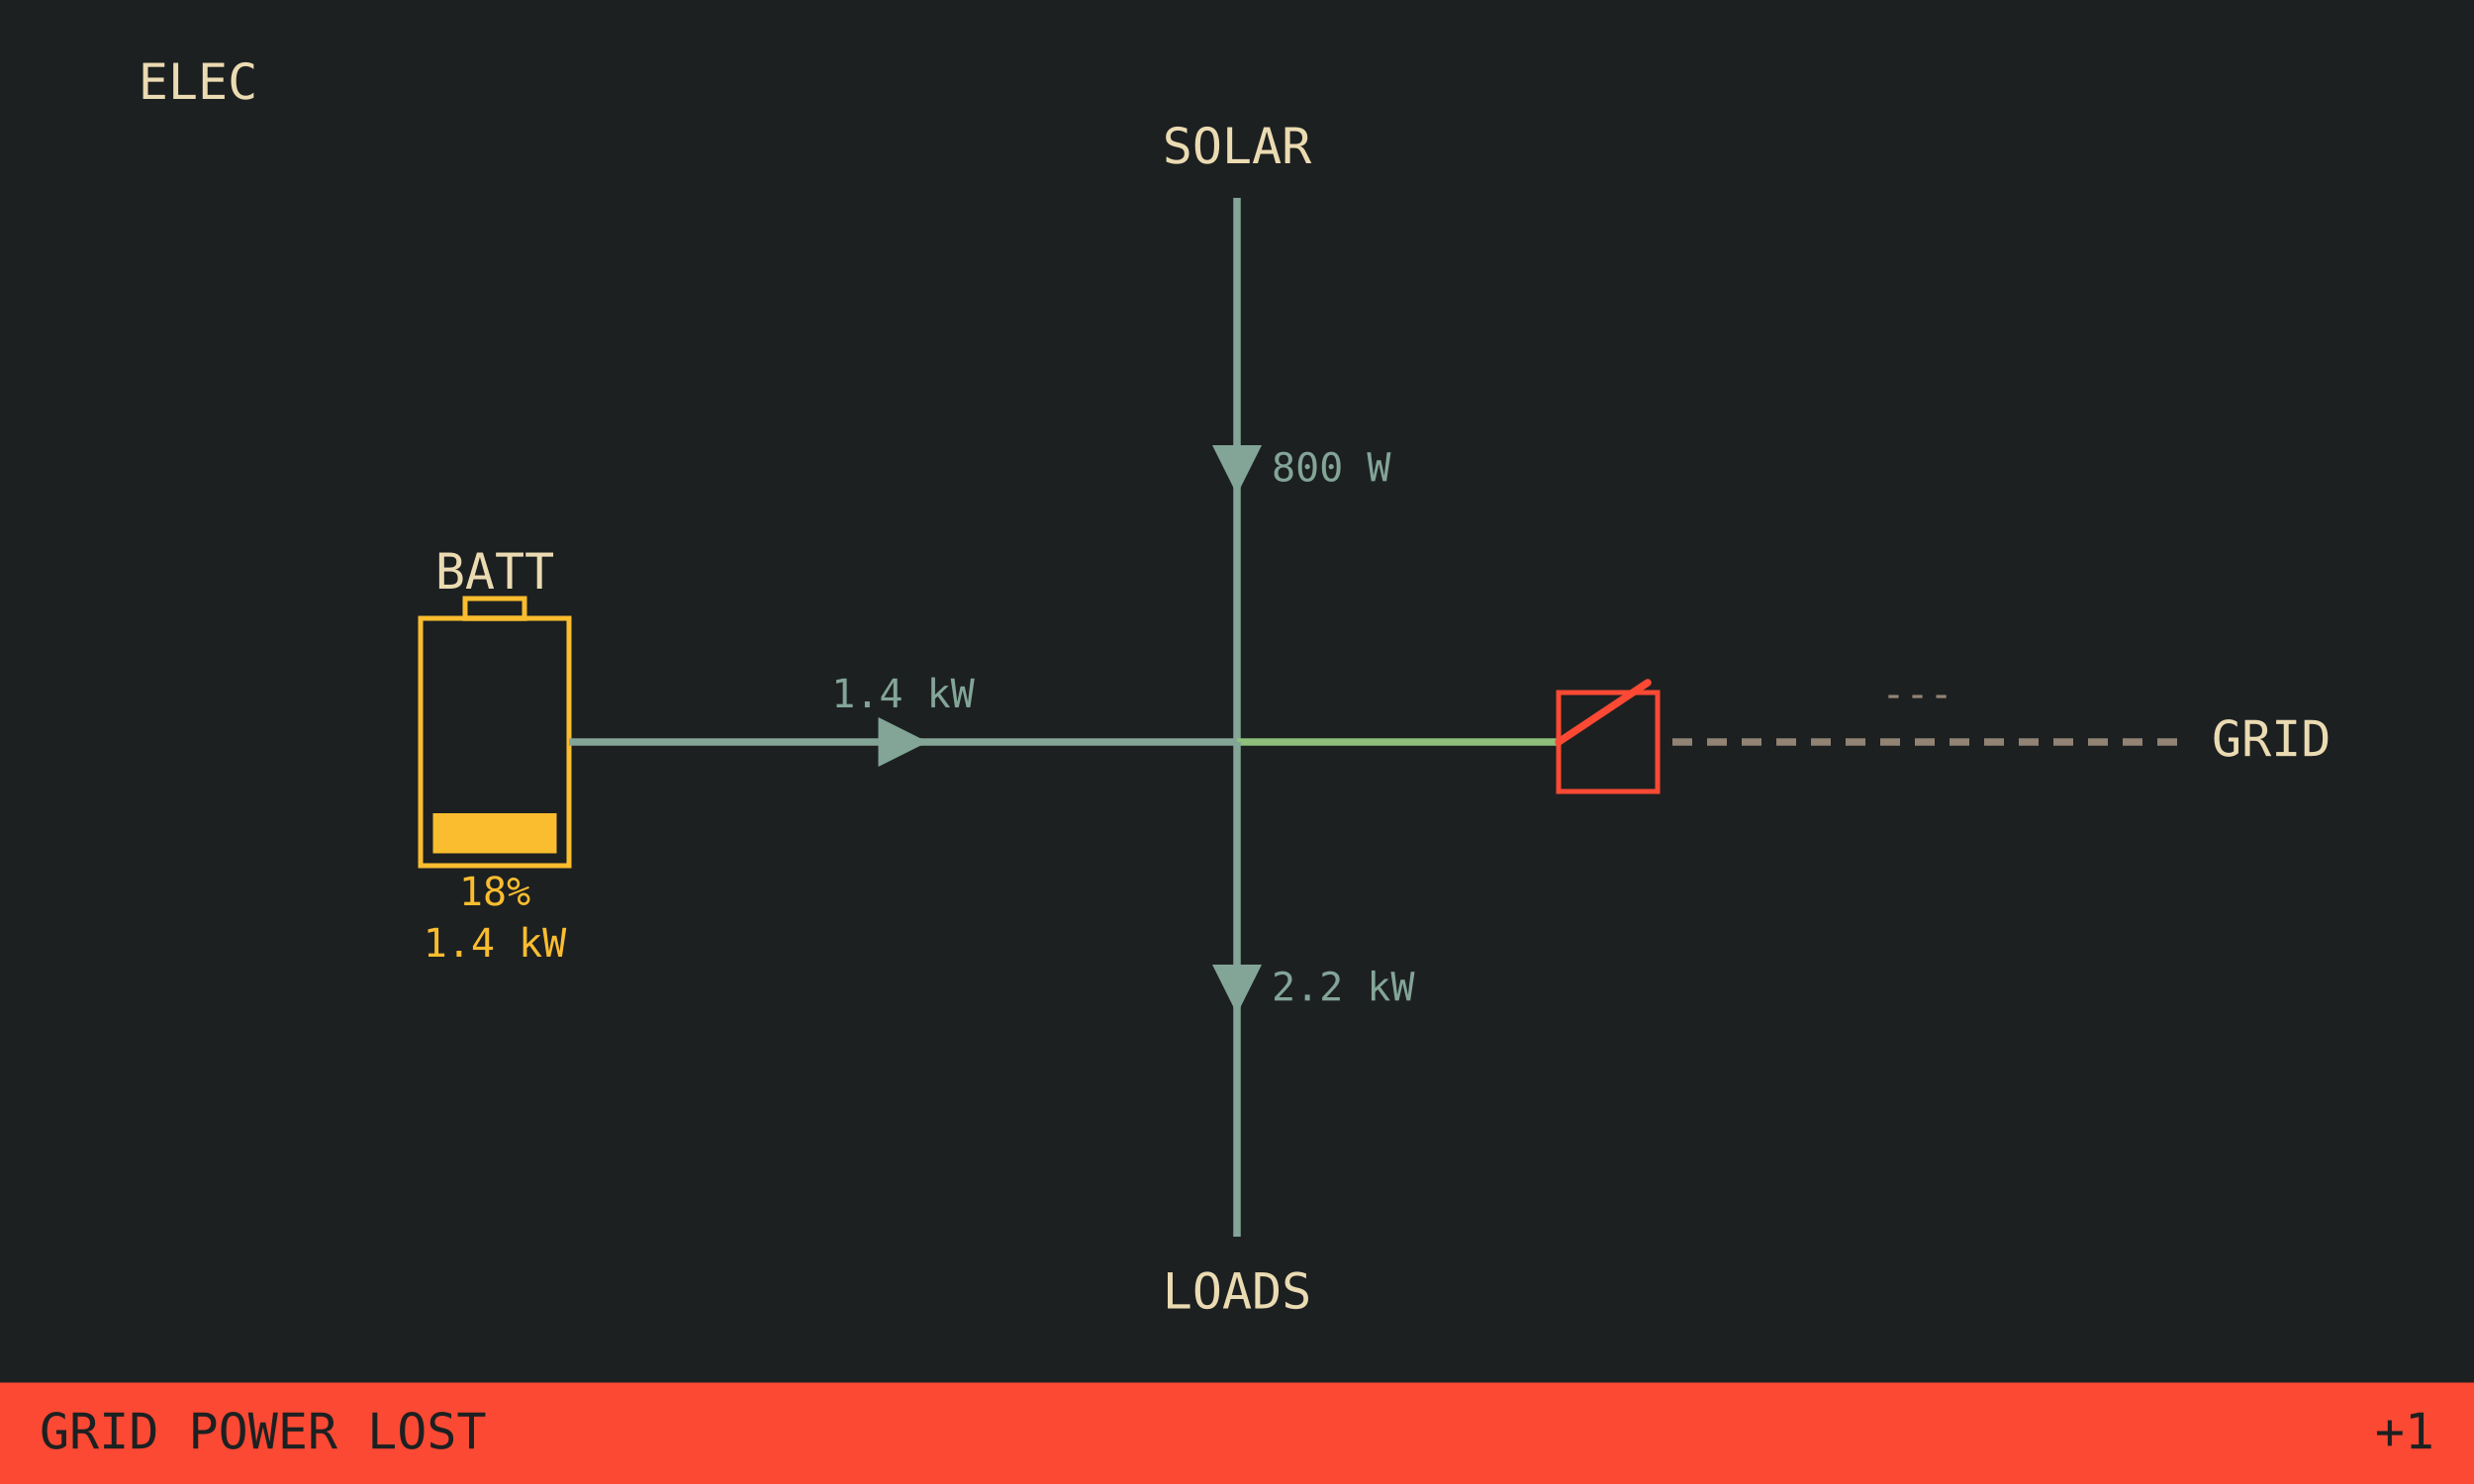
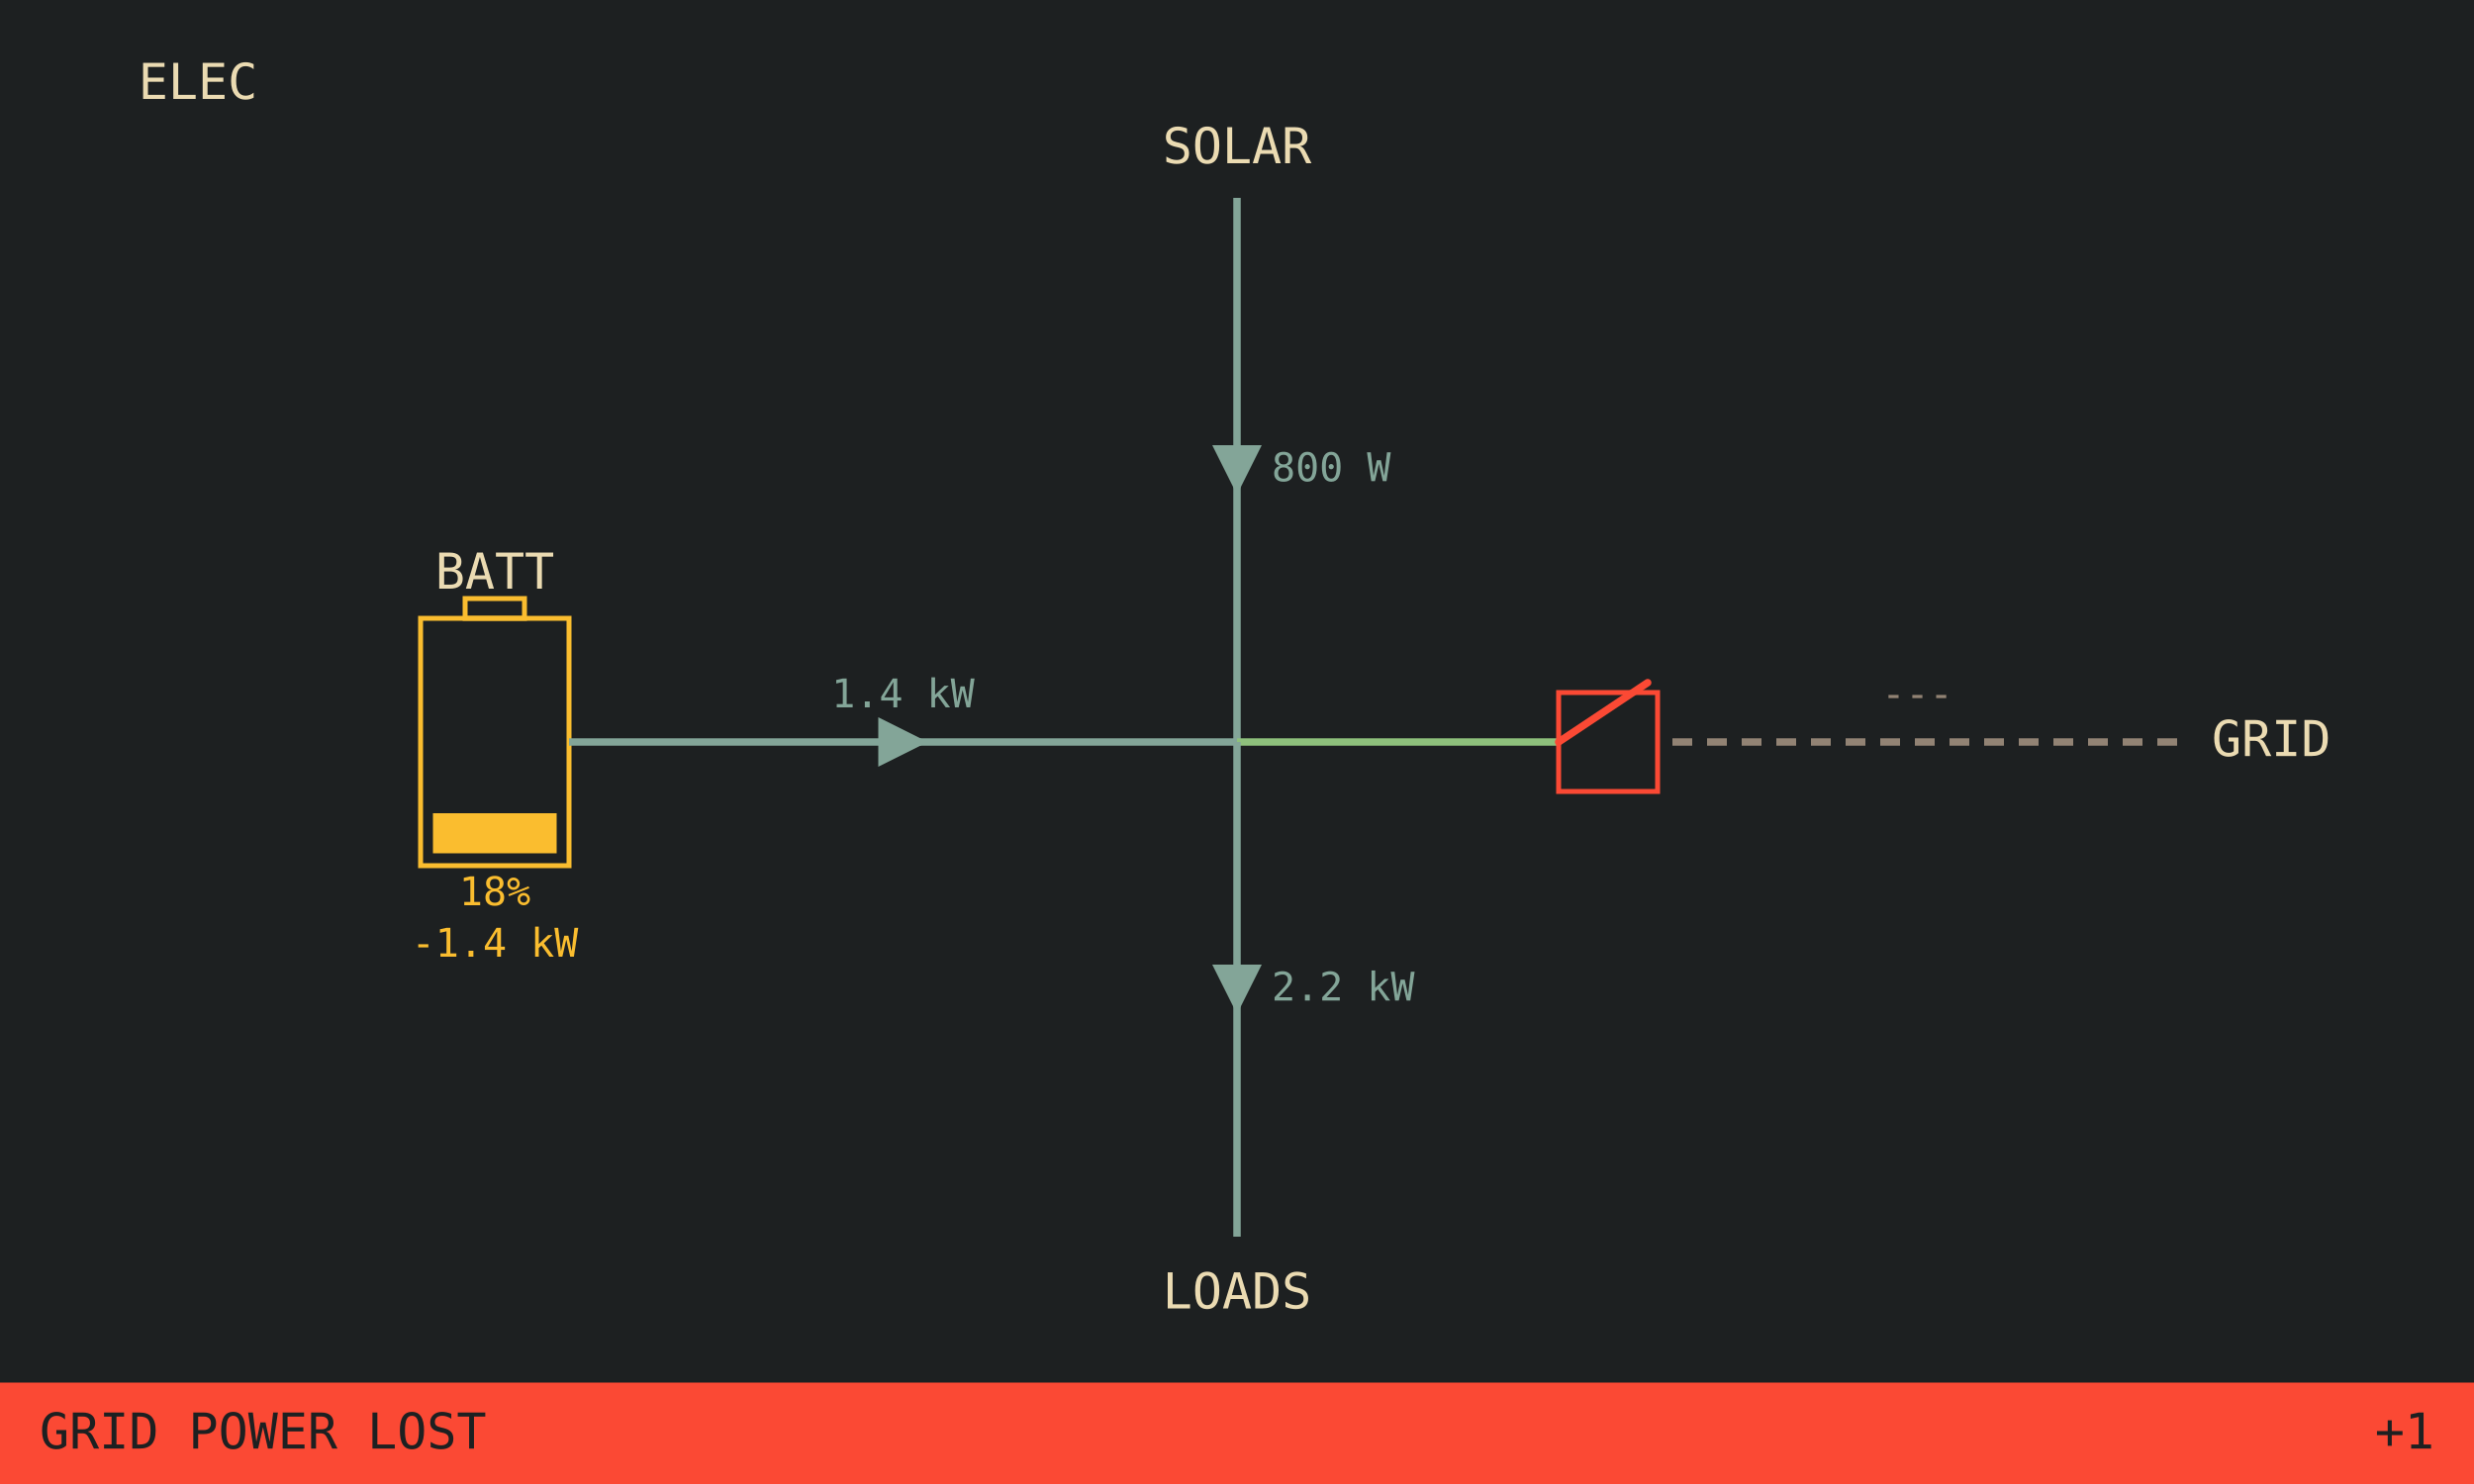
<svg xmlns="http://www.w3.org/2000/svg" viewBox="0 0 1000 600" width="1280" height="768" data-page="electrical" data-theme="lcd">
  <style>.attn{animation:mfd-attn 1s step-end infinite}@keyframes mfd-attn{50%{opacity:0.25}}</style>
  <rect x="0" y="0" width="1000" height="600" fill="#1d2021" />
  <g id="title">
    <text x="80" y="40" text-anchor="middle" font-family="DejaVu Sans Mono, monospace" font-size="20" fill="#ebdbb2">ELEC</text>
  </g>
  <g id="solar">
    <polyline points="500,80 500,300" fill="none" stroke="#83a598" stroke-width="3" stroke-linejoin="round" />
    <polygon points="500,200 490,180 510,180" fill="#83a598" />
    <text x="500" y="66" text-anchor="middle" font-family="DejaVu Sans Mono, monospace" font-size="20" fill="#ebdbb2">SOLAR</text>
    <text x="514" y="190" text-anchor="start" dominant-baseline="middle" font-family="DejaVu Sans Mono, monospace" font-size="16" fill="#83a598">800 W</text>
  </g>
  <g id="battery">
    <rect x="170" y="250" width="60" height="100" fill="none" stroke="#fabd2f" stroke-width="2" />
    <rect x="188" y="242" width="24" height="8" fill="none" stroke="#fabd2f" stroke-width="2" />
    <rect x="175" y="328.8" width="50" height="16.2" fill="#fabd2f" />
    <text x="200" y="238" text-anchor="middle" font-family="DejaVu Sans Mono, monospace" font-size="20" fill="#ebdbb2">BATT</text>
    <text x="200" y="366" text-anchor="middle" font-family="DejaVu Sans Mono, monospace" font-size="16" fill="#fabd2f">18%</text>
-     <text x="200" y="386.8" text-anchor="middle" font-family="DejaVu Sans Mono, monospace" font-size="16" fill="#fabd2f">1.4 kW</text>
+     <text x="200" y="386.8" text-anchor="middle" font-family="DejaVu Sans Mono, monospace" font-size="16" fill="#fabd2f">-1.4 kW</text>
  </g>
  <g id="battery_feed">
-     <polyline points="230,300 500,300" fill="none" stroke="#83a598" stroke-width="3" stroke-linejoin="round" />
+     <polyline points="500,300 230,300" fill="none" stroke="#83a598" stroke-width="3" stroke-linejoin="round" />
    <polygon points="375,300 355,310 355,290" fill="#83a598" />
    <text x="365" y="286" text-anchor="middle" font-family="DejaVu Sans Mono, monospace" font-size="16" fill="#83a598">1.4 kW</text>
  </g>
  <g id="bus_tie">
    <polyline points="500,300 630,300" fill="none" stroke="#8ec07c" stroke-width="3" stroke-linejoin="round" />
  </g>
  <g id="main_breaker">
    <g>
      <rect x="630" y="280" width="40" height="40" fill="none" stroke="#fb4934" stroke-width="2" />
      <line x1="630" y1="300" x2="666" y2="276" stroke="#fb4934" stroke-width="3" stroke-linecap="round" />
    </g>
  </g>
  <g id="grid">
    <polyline points="880,300 670,300" fill="none" stroke="#928374" stroke-width="3" stroke-dasharray="8 6" stroke-linejoin="round" />
    <text x="894" y="300" text-anchor="start" dominant-baseline="middle" font-family="DejaVu Sans Mono, monospace" font-size="20" fill="#ebdbb2">GRID</text>
    <text x="775" y="286" text-anchor="middle" font-family="DejaVu Sans Mono, monospace" font-size="16" fill="#928374">---</text>
  </g>
  <g id="loads">
    <polyline points="500,300 500,500" fill="none" stroke="#83a598" stroke-width="3" stroke-linejoin="round" />
    <polygon points="500,410 490,390 510,390" fill="#83a598" />
    <text x="500" y="529" text-anchor="middle" font-family="DejaVu Sans Mono, monospace" font-size="20" fill="#ebdbb2">LOADS</text>
    <text x="514" y="400" text-anchor="start" dominant-baseline="middle" font-family="DejaVu Sans Mono, monospace" font-size="16" fill="#83a598">2.2 kW</text>
  </g>
  <g id="banner">
    <g class="attn">
      <rect x="0" y="560" width="1000" height="40" fill="#fb4934" stroke="#fb4934" stroke-width="2" />
      <text x="16" y="580" text-anchor="start" dominant-baseline="middle" font-family="DejaVu Sans Mono, monospace" font-size="20" fill="#1d2021">GRID POWER LOST</text>
      <text x="984" y="580" text-anchor="end" dominant-baseline="middle" font-family="DejaVu Sans Mono, monospace" font-size="20" fill="#1d2021">+1</text>
    </g>
  </g>
</svg>
